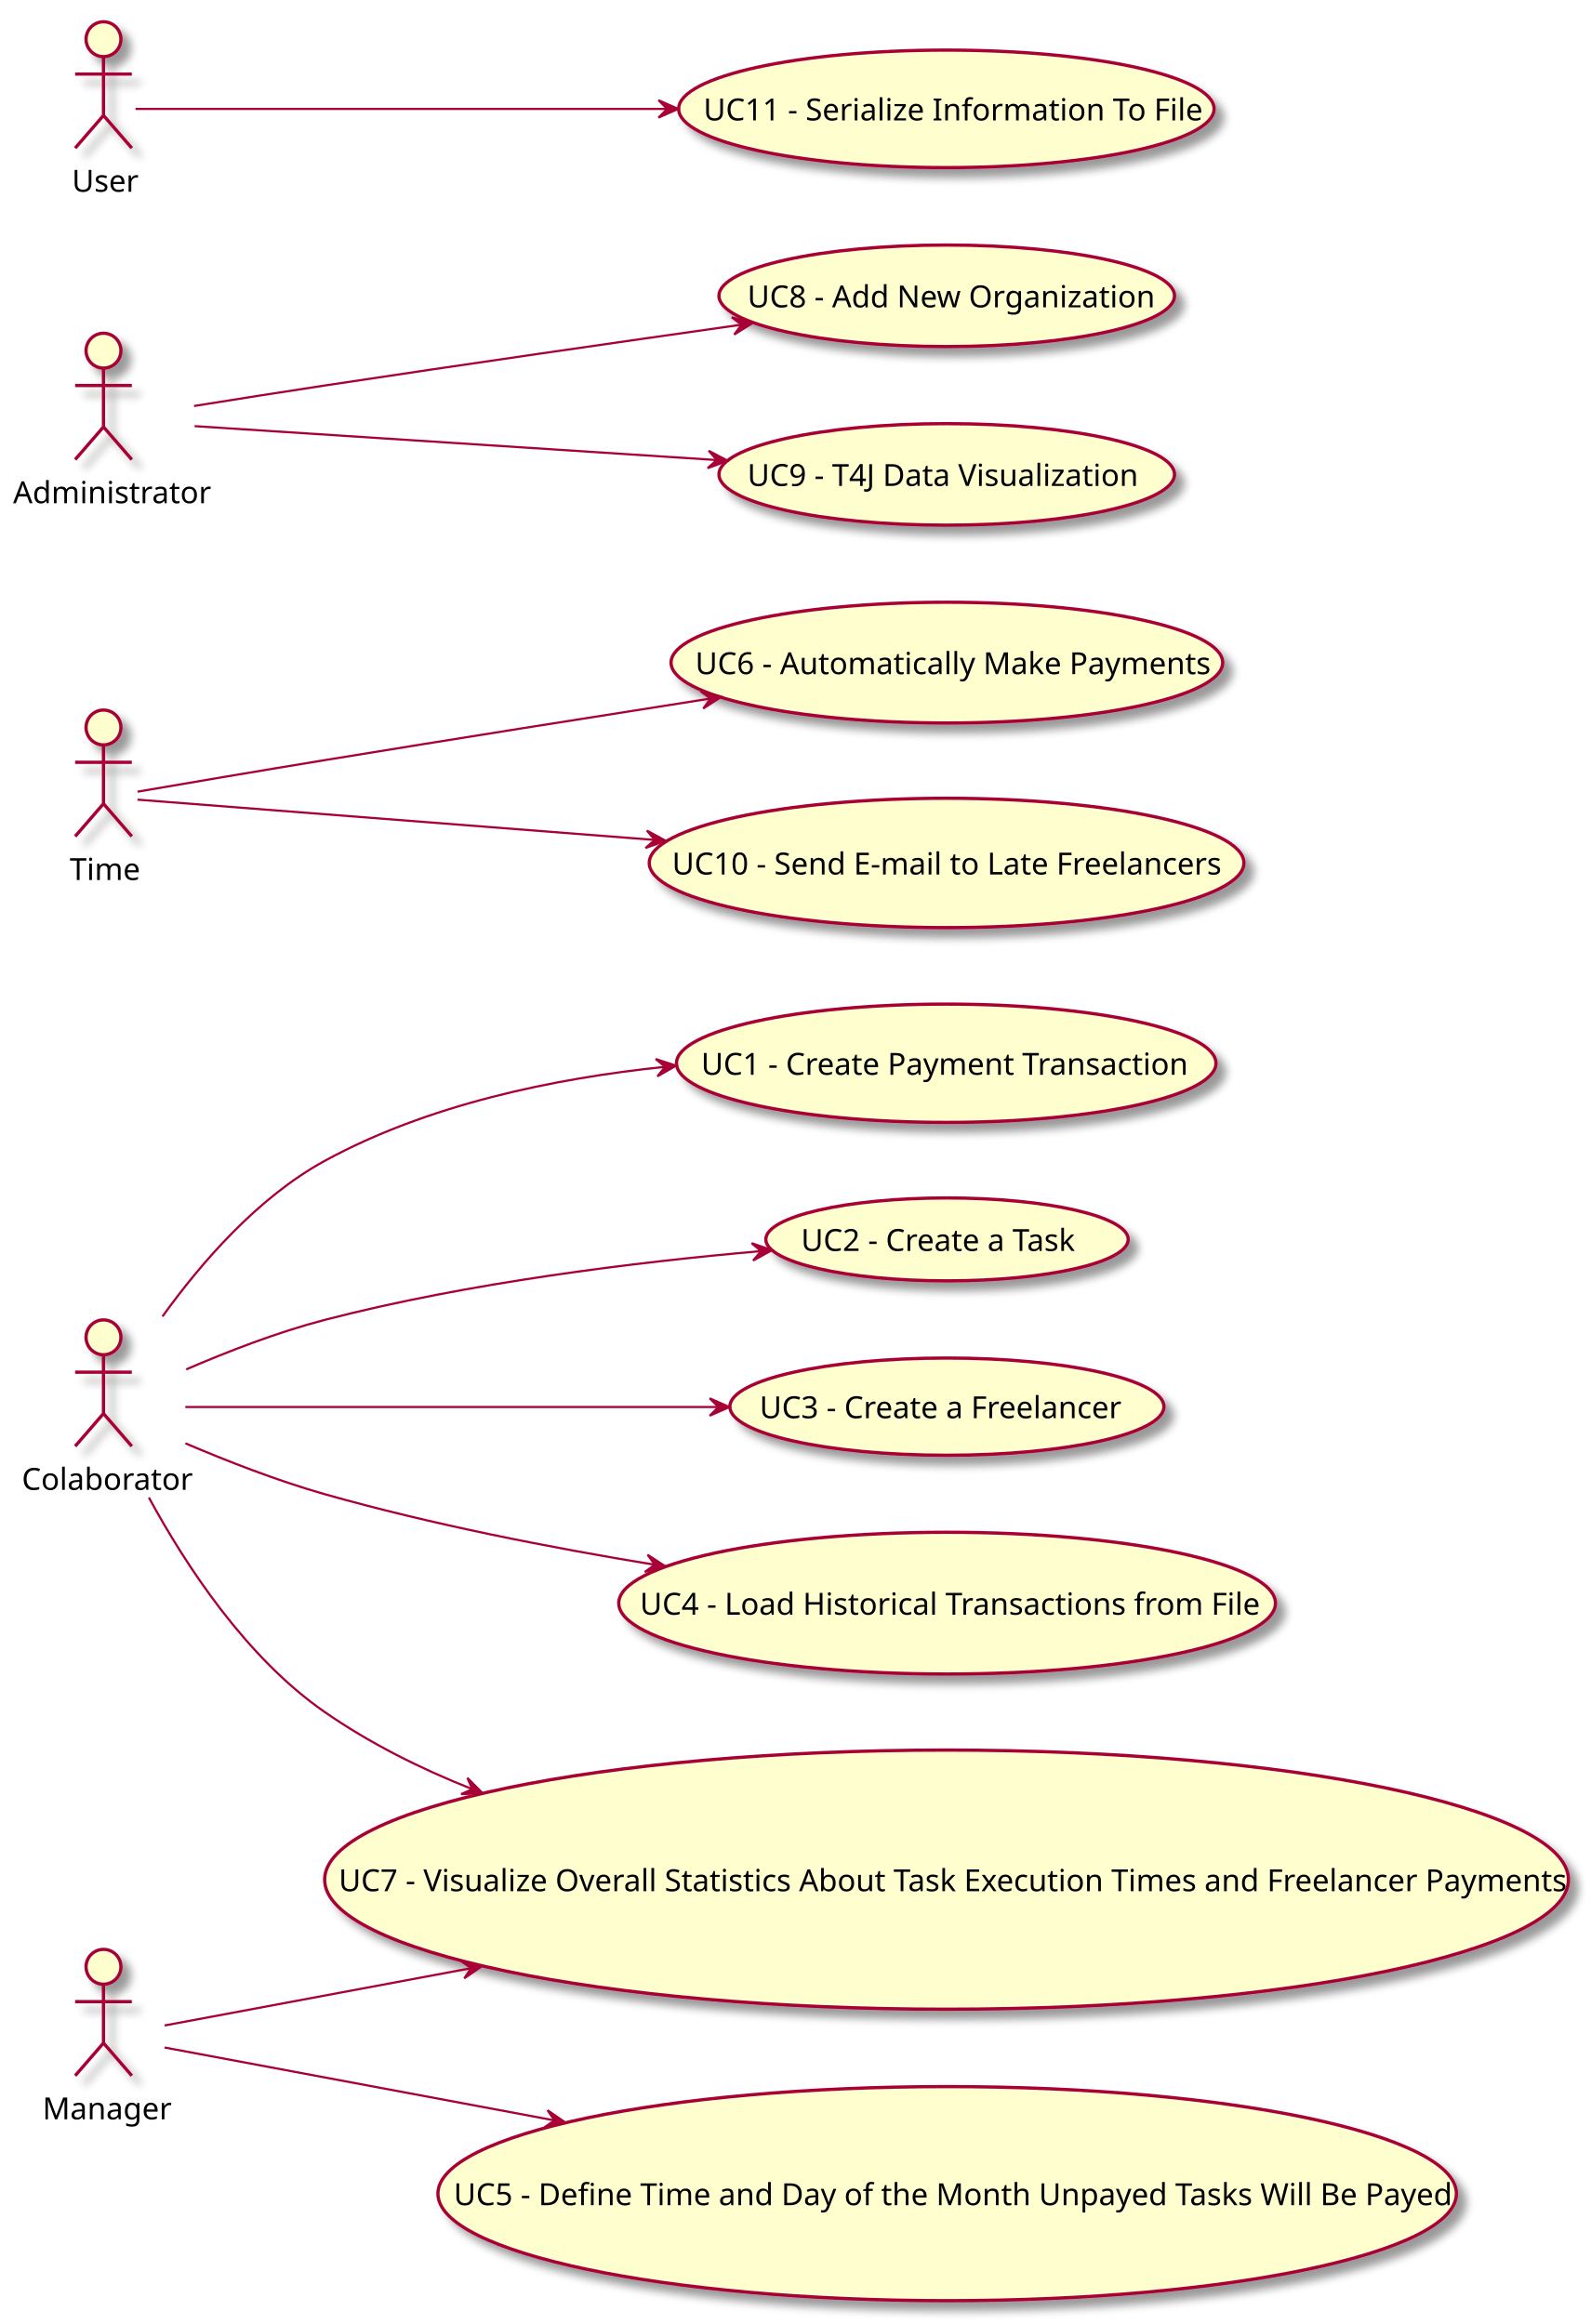
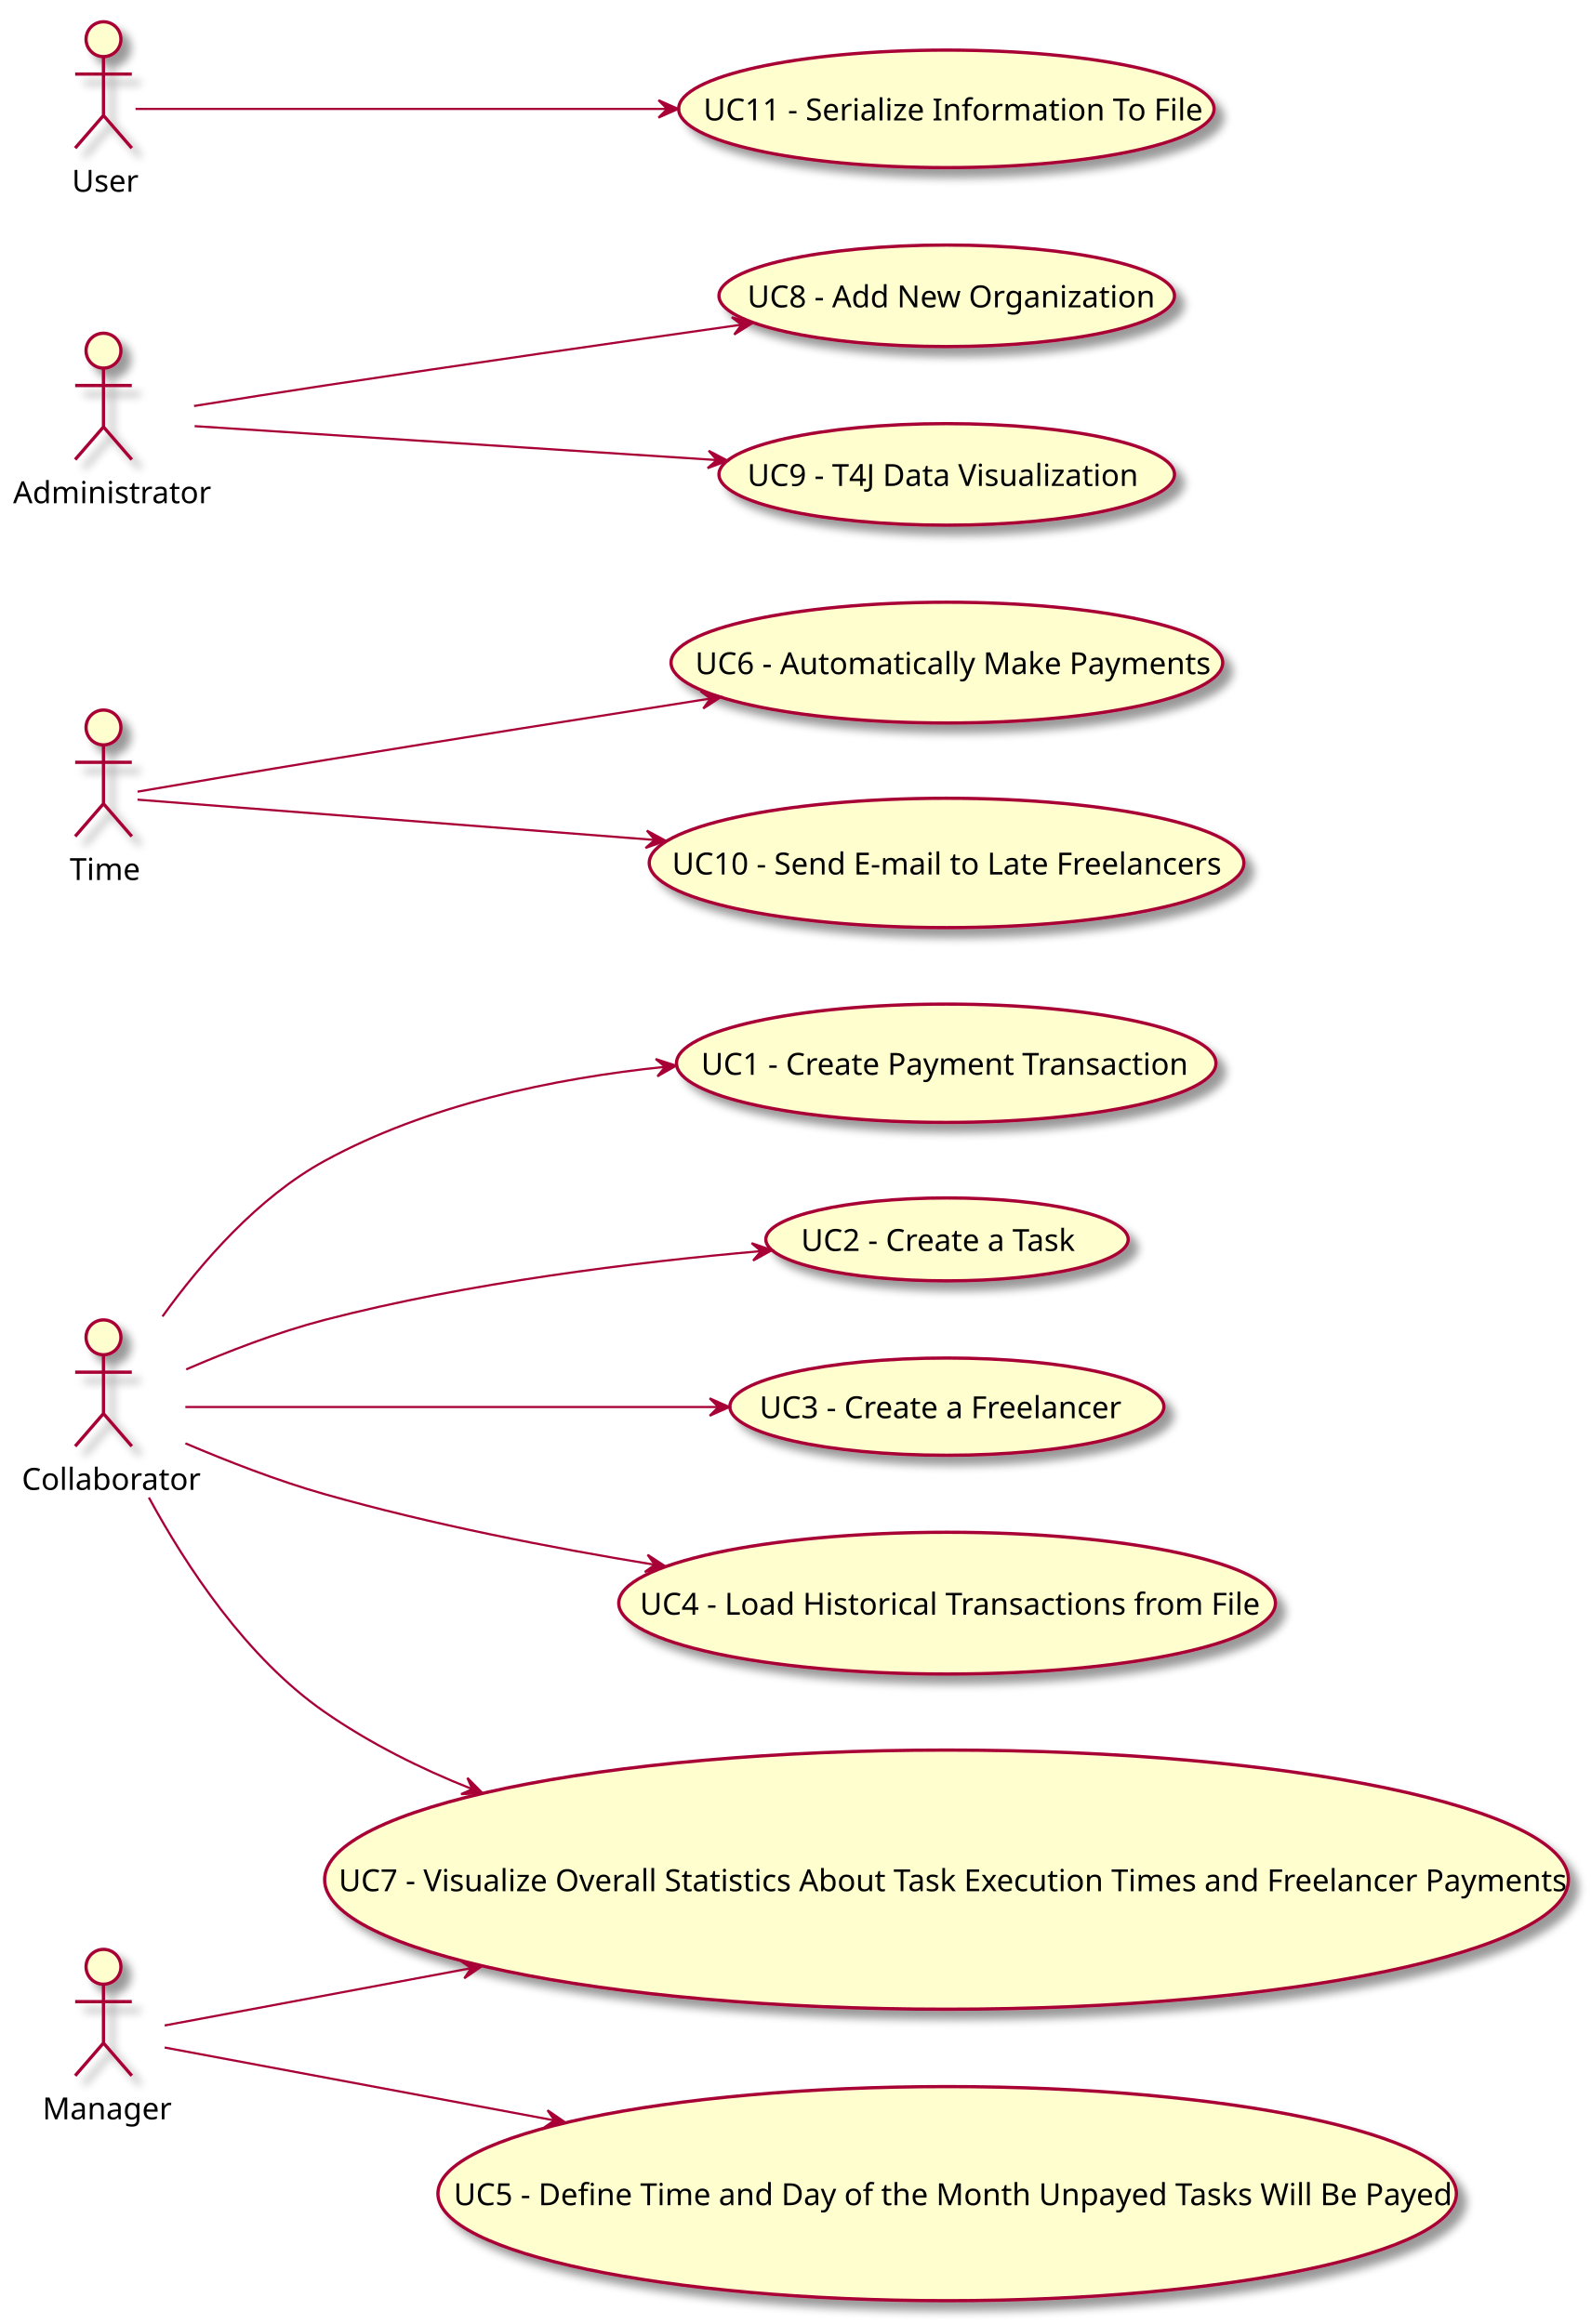
<svg xmlns="http://www.w3.org/2000/svg" contentScriptType="application/ecmascript" contentStyleType="text/css" height="1067px" preserveAspectRatio="none" style="width:730px;height:1067px;" version="1.1" viewBox="0 0 730 1067" width="730px" zoomAndPan="magnify">
  <defs>
    <filter height="300%" id="fa1ajdvdt976v" width="300%" x="-1" y="-1">
      <feGaussianBlur result="blurOut" stdDeviation="2.0" />
      <feColorMatrix in="blurOut" result="blurOut2" type="matrix" values="0 0 0 0 0 0 0 0 0 0 0 0 0 0 0 0 0 0 .4 0" />
      <feOffset dx="4.0" dy="4.0" in="blurOut2" result="blurOut3" />
      <feBlend in="SourceGraphic" in2="blurOut3" mode="normal" />
    </filter>
  </defs>
  <g>
    <ellipse cx="434.307" cy="488.161" fill="#FEFECE" filter="url(#fa1ajdvdt976v)" rx="123.807" ry="27.161" style="stroke: #A80036; stroke-width: 1.5;" />
    <text fill="#000000" font-family="sans-serif" font-size="14" lengthAdjust="spacingAndGlyphs" textLength="225" x="321.807" y="493.466">UC1  - Create Payment Transaction</text>
    <ellipse cx="434.669" cy="569.034" fill="#FEFECE" filter="url(#fa1ajdvdt976v)" rx="83.169" ry="19.034" style="stroke: #A80036; stroke-width: 1.5;" />
    <text fill="#000000" font-family="sans-serif" font-size="14" lengthAdjust="spacingAndGlyphs" textLength="134" x="367.669" y="574.338">UC2  - Create a Task</text>
    <ellipse cx="434.613" cy="645.823" fill="#FEFECE" filter="url(#fa1ajdvdt976v)" rx="99.613" ry="22.323" style="stroke: #A80036; stroke-width: 1.5;" />
    <text fill="#000000" font-family="sans-serif" font-size="14" lengthAdjust="spacingAndGlyphs" textLength="172" x="348.613" y="651.127">UC3  - Create a Freelancer</text>
    <ellipse cx="434.713" cy="736.043" fill="#FEFECE" filter="url(#fa1ajdvdt976v)" rx="150.713" ry="32.543" style="stroke: #A80036; stroke-width: 1.5;" />
    <text fill="#000000" font-family="sans-serif" font-size="14" lengthAdjust="spacingAndGlyphs" textLength="282" x="293.713" y="741.347">UC4  - Load Historical Transactions from File</text>
    <ellipse cx="434.739" cy="1007.148" fill="#FEFECE" filter="url(#fa1ajdvdt976v)" rx="233.739" ry="49.148" style="stroke: #A80036; stroke-width: 1.5;" />
    <text fill="#000000" font-family="sans-serif" font-size="14" lengthAdjust="spacingAndGlyphs" textLength="453" x="208.239" y="1012.452">UC5  - Define Time and Day of the Month Unpayed Tasks Will Be Payed</text>
    <ellipse cx="434.606" cy="304.221" fill="#FEFECE" filter="url(#fa1ajdvdt976v)" rx="126.606" ry="27.721" style="stroke: #A80036; stroke-width: 1.5;" />
    <text fill="#000000" font-family="sans-serif" font-size="14" lengthAdjust="spacingAndGlyphs" textLength="231" x="319.106" y="309.526">UC6  - Automatically Make Payments</text>
    <ellipse cx="434.452" cy="862.99" fill="#FEFECE" filter="url(#fa1ajdvdt976v)" rx="285.452" ry="59.49" style="stroke: #A80036; stroke-width: 1.5;" />
    <text fill="#000000" font-family="sans-serif" font-size="14" lengthAdjust="spacingAndGlyphs" textLength="558" x="155.452" y="868.295">UC7  - Visualize Overall Statistics About Task Execution Times and Freelancer Payments</text>
    <ellipse cx="434.54" cy="135.808" fill="#FEFECE" filter="url(#fa1ajdvdt976v)" rx="104.54" ry="23.308" style="stroke: #A80036; stroke-width: 1.5;" />
    <text fill="#000000" font-family="sans-serif" font-size="14" lengthAdjust="spacingAndGlyphs" textLength="183" x="343.04" y="141.113">UC8  - Add New Organization</text>
    <ellipse cx="434.54" cy="217.808" fill="#FEFECE" filter="url(#fa1ajdvdt976v)" rx="104.54" ry="23.308" style="stroke: #A80036; stroke-width: 1.5;" />
    <text fill="#000000" font-family="sans-serif" font-size="14" lengthAdjust="spacingAndGlyphs" textLength="183" x="343.04" y="223.113">UC9  - T4J Data Visualization</text>
    <ellipse cx="434.469" cy="396.194" fill="#FEFECE" filter="url(#fa1ajdvdt976v)" rx="136.469" ry="29.694" style="stroke: #A80036; stroke-width: 1.5;" />
    <text fill="#000000" font-family="sans-serif" font-size="14" lengthAdjust="spacingAndGlyphs" textLength="252" x="308.469" y="401.499">UC10 - Send E-mail to Late Freelancers</text>
    <ellipse cx="434.376" cy="49.975" fill="#FEFECE" filter="url(#fa1ajdvdt976v)" rx="122.876" ry="26.975" style="stroke: #A80036; stroke-width: 1.5;" />
    <text fill="#000000" font-family="sans-serif" font-size="14" lengthAdjust="spacingAndGlyphs" textLength="223" x="322.876" y="55.28">UC11 - Serialize Information To File</text>
    <ellipse cx="47.5" cy="614" fill="#FEFECE" filter="url(#fa1ajdvdt976v)" rx="8" ry="8" style="stroke: #A80036; stroke-width: 1.5;" />
    <path d="M47.5,622 L47.5,649 M34.5,630 L60.5,630 M47.5,649 L34.5,664 M47.5,649 L60.5,664 " fill="none" filter="url(#fa1ajdvdt976v)" style="stroke: #A80036; stroke-width: 1.5;" />
-     <text fill="#000000" font-family="sans-serif" font-size="14" lengthAdjust="spacingAndGlyphs" textLength="75" x="10" y="684.033">Colaborator</text>
+     <text fill="#000000" font-family="sans-serif" font-size="14" lengthAdjust="spacingAndGlyphs" textLength="75" x="10" y="684.033">Collaborator</text>
    <ellipse cx="47.5" cy="903" fill="#FEFECE" filter="url(#fa1ajdvdt976v)" rx="8" ry="8" style="stroke: #A80036; stroke-width: 1.5;" />
    <path d="M47.5,911 L47.5,938 M34.5,919 L60.5,919 M47.5,938 L34.5,953 M47.5,938 L60.5,953 " fill="none" filter="url(#fa1ajdvdt976v)" style="stroke: #A80036; stroke-width: 1.5;" />
    <text fill="#000000" font-family="sans-serif" font-size="14" lengthAdjust="spacingAndGlyphs" textLength="56" x="19.5" y="973.033">Manager</text>
    <ellipse cx="47.5" cy="161" fill="#FEFECE" filter="url(#fa1ajdvdt976v)" rx="8" ry="8" style="stroke: #A80036; stroke-width: 1.5;" />
    <path d="M47.5,169 L47.5,196 M34.5,177 L60.5,177 M47.5,196 L34.5,211 M47.5,196 L60.5,211 " fill="none" filter="url(#fa1ajdvdt976v)" style="stroke: #A80036; stroke-width: 1.5;" />
    <text fill="#000000" font-family="sans-serif" font-size="14" lengthAdjust="spacingAndGlyphs" textLength="83" x="6" y="231.033">Administrator</text>
    <ellipse cx="47.5" cy="334" fill="#FEFECE" filter="url(#fa1ajdvdt976v)" rx="8" ry="8" style="stroke: #A80036; stroke-width: 1.5;" />
    <path d="M47.5,342 L47.5,369 M34.5,350 L60.5,350 M47.5,369 L34.5,384 M47.5,369 L60.5,384 " fill="none" filter="url(#fa1ajdvdt976v)" style="stroke: #A80036; stroke-width: 1.5;" />
    <text fill="#000000" font-family="sans-serif" font-size="14" lengthAdjust="spacingAndGlyphs" textLength="31" x="32" y="404.033">Time</text>
    <ellipse cx="47.5" cy="18" fill="#FEFECE" filter="url(#fa1ajdvdt976v)" rx="8" ry="8" style="stroke: #A80036; stroke-width: 1.5;" />
    <path d="M47.5,26 L47.5,53 M34.5,34 L60.5,34 M47.5,53 L34.5,68 M47.5,53 L60.5,68 " fill="none" filter="url(#fa1ajdvdt976v)" style="stroke: #A80036; stroke-width: 1.5;" />
    <text fill="#000000" font-family="sans-serif" font-size="14" lengthAdjust="spacingAndGlyphs" textLength="29" x="33" y="88.033">User</text>
    <path d="M74.589,604.411 C92.433,579.598 118.362,549.752 149,533 C196.191,507.196 253.948,495.132 305.062,489.816 " fill="none" id="C-&gt;UC1" style="stroke: #A80036; stroke-width: 1.0;" />
    <polygon fill="#A80036" points="310.304,489.292,300.951,486.207,305.329,489.789,301.746,494.167,310.304,489.292" style="stroke: #A80036; stroke-width: 1.0;" />
    <path d="M85.457,628.72 C104.133,620.655 127.37,611.617 149,606 C215.101,588.836 292.007,579.444 349.182,574.422 " fill="none" id="C-&gt;UC2" style="stroke: #A80036; stroke-width: 1.0;" />
    <polygon fill="#A80036" points="354.304,573.979,344.992,570.77,349.323,574.41,345.683,578.741,354.304,573.979" style="stroke: #A80036; stroke-width: 1.0;" />
    <path d="M85.067,646 C140.626,646 248.402,646 329.449,646 " fill="none" id="C-&gt;UC3" style="stroke: #A80036; stroke-width: 1.0;" />
    <polygon fill="#A80036" points="334.748,646,325.748,642,329.748,646,325.748,650,334.748,646" style="stroke: #A80036; stroke-width: 1.0;" />
    <path d="M85.099,662.666 C103.883,670.677 127.32,679.851 149,686 C197.743,699.825 252.324,710.526 300.543,718.415 " fill="none" id="C-&gt;UC4" style="stroke: #A80036; stroke-width: 1.0;" />
    <polygon fill="#A80036" points="305.488,719.217,297.245,713.826,300.553,718.416,295.963,721.723,305.488,719.217" style="stroke: #A80036; stroke-width: 1.0;" />
    <path d="M75.573,940.063 C113.348,947.127 185.064,960.539 254.441,973.514 " fill="none" id="M-&gt;UC5" style="stroke: #A80036; stroke-width: 1.0;" />
    <polygon fill="#A80036" points="259.431,974.447,251.319,968.861,254.516,973.528,249.849,976.725,259.431,974.447" style="stroke: #A80036; stroke-width: 1.0;" />
    <path d="M63.138,363.473 C82.697,360.109 118.439,354.002 149,349 C207.445,339.435 272.702,329.089 325.96,320.732 " fill="none" id="T-&gt;UC6" style="stroke: #A80036; stroke-width: 1.0;" />
    <polygon fill="#A80036" points="331.075,319.93,321.564,317.372,326.135,320.704,322.803,325.276,331.075,319.93" style="stroke: #A80036; stroke-width: 1.0;" />
    <path d="M68.337,687.545 C85.462,719.074 113.102,761.11 149,786 C169.598,800.282 192.73,811.917 216.672,821.396 " fill="none" id="C-&gt;UC7" style="stroke: #A80036; stroke-width: 1.0;" />
    <polygon fill="#A80036" points="221.47,823.264,214.533,816.273,216.81,821.451,211.632,823.729,221.47,823.264" style="stroke: #A80036; stroke-width: 1.0;" />
    <path d="M75.573,929.937 C106.393,924.173 159.805,914.185 216.107,903.655 " fill="none" id="M-&gt;UC7" style="stroke: #A80036; stroke-width: 1.0;" />
    <polygon fill="#A80036" points="221.212,902.701,211.63,900.425,216.297,903.621,213.102,908.289,221.212,902.701" style="stroke: #A80036; stroke-width: 1.0;" />
    <path d="M89.066,186.402 C107.367,183.462 129.261,179.993 149,177 C212.817,167.322 284.775,156.957 340.356,149.07 " fill="none" id="A-&gt;UC8" style="stroke: #A80036; stroke-width: 1.0;" />
    <polygon fill="#A80036" points="345.343,148.363,335.87,145.668,340.393,149.066,336.995,153.588,345.343,148.363" style="stroke: #A80036; stroke-width: 1.0;" />
    <path d="M89.337,195.652 C145.863,199.322 249.903,206.078 328.848,211.204 " fill="none" id="A-&gt;UC9" style="stroke: #A80036; stroke-width: 1.0;" />
    <polygon fill="#A80036" points="334.011,211.54,325.289,206.965,329.022,211.216,324.771,214.948,334.011,211.54" style="stroke: #A80036; stroke-width: 1.0;" />
    <path d="M63.122,367.139 C101.946,370.165 210.785,378.646 300.501,385.636 " fill="none" id="T-&gt;UC10" style="stroke: #A80036; stroke-width: 1.0;" />
    <polygon fill="#A80036" points="305.568,386.031,296.906,381.344,300.583,385.642,296.284,389.319,305.568,386.031" style="stroke: #A80036; stroke-width: 1.0;" />
    <path d="M62.202,50 C100.985,50 214.635,50 306.08,50 " fill="none" id="U-&gt;UC11" style="stroke: #A80036; stroke-width: 1.0;" />
    <polygon fill="#A80036" points="311.241,50,302.241,46,306.241,50,302.241,54,311.241,50" style="stroke: #A80036; stroke-width: 1.0;" />
  </g>
</svg>
